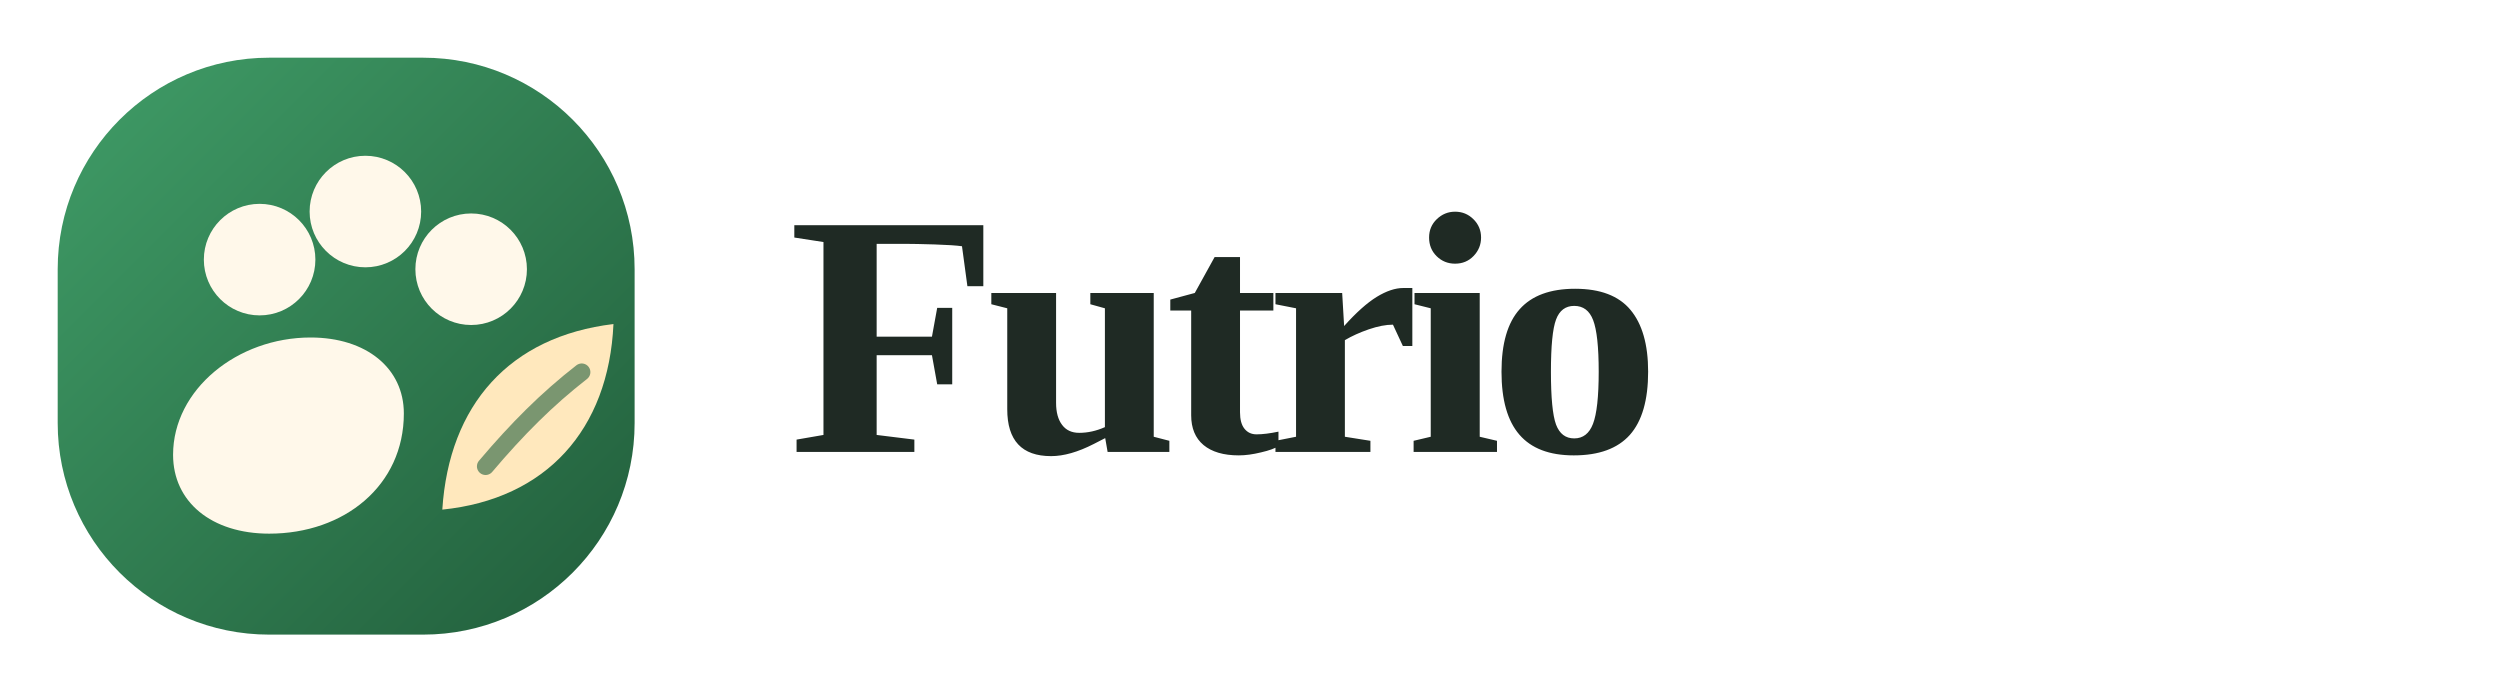
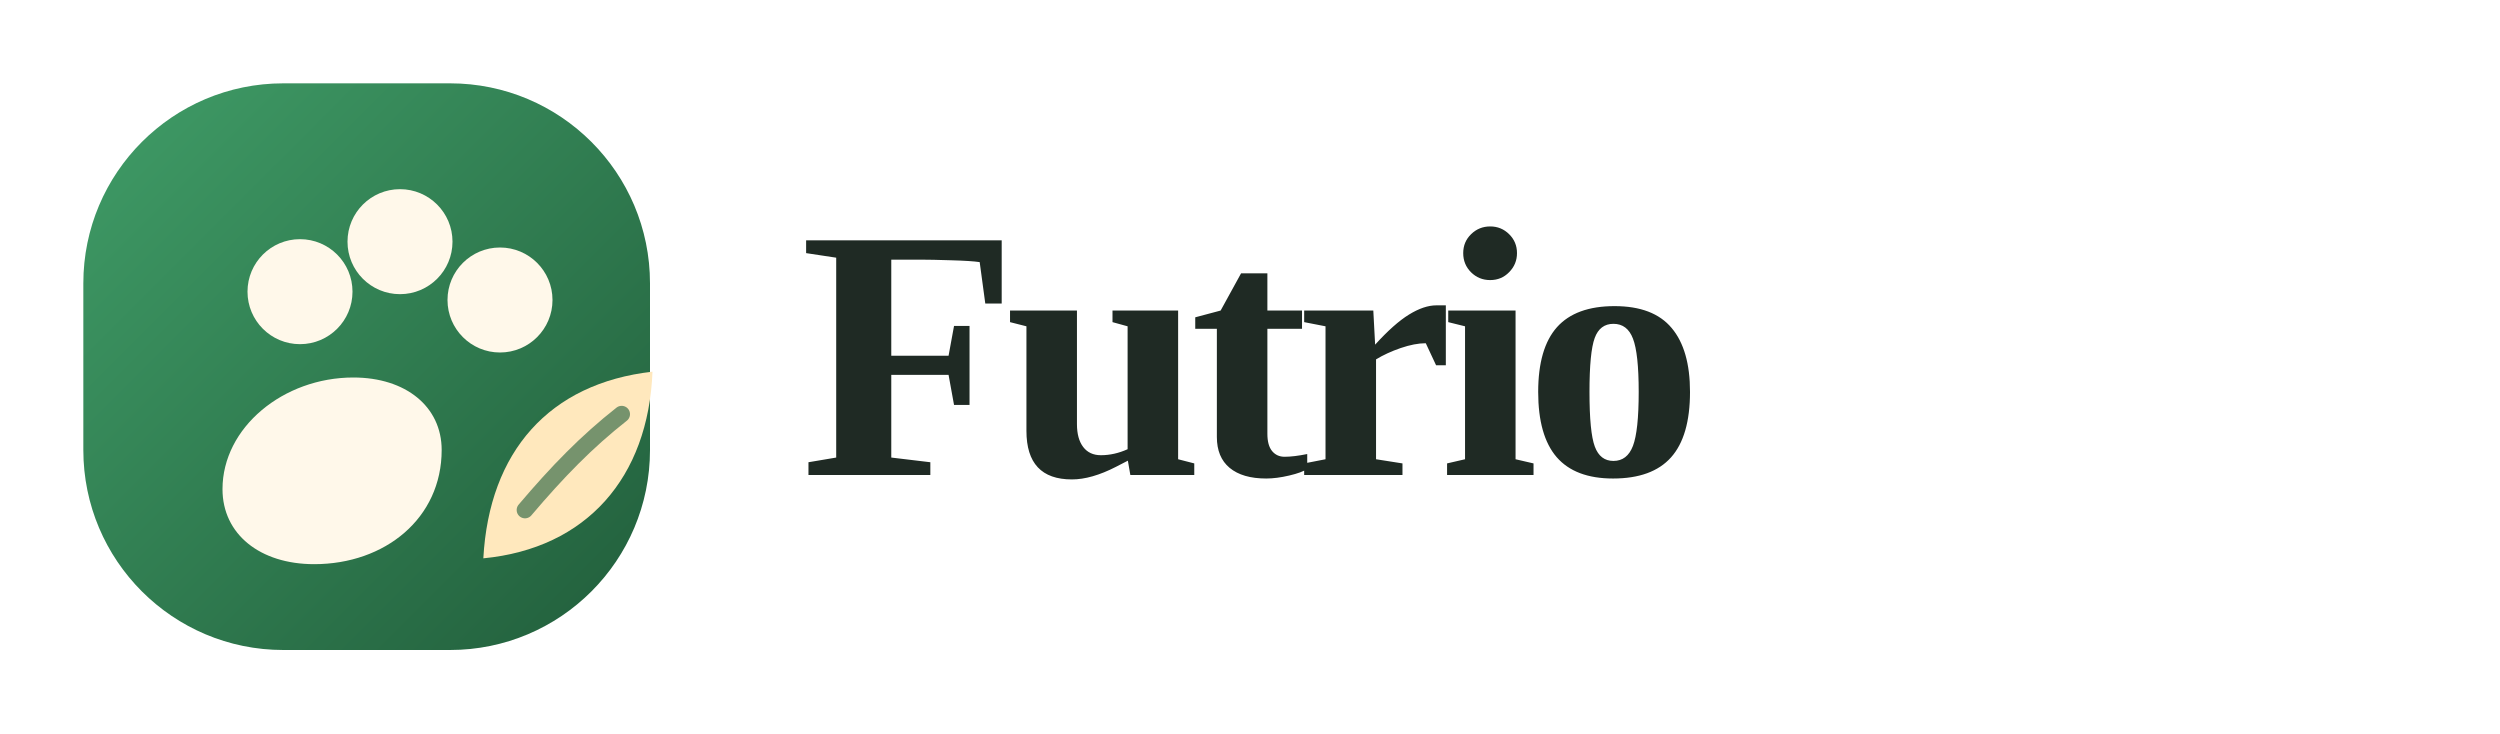
- <svg xmlns="http://www.w3.org/2000/svg" width="260" height="72" viewBox="0 0 260 72" role="img" aria-labelledby="title desc">
+ <svg xmlns="http://www.w3.org/2000/svg" width="300" height="88" viewBox="0 0 300 88" role="img" aria-labelledby="title desc" style="overflow: visible;">
  <defs>
-     <linearGradient id="mark" x1="8" y1="8" x2="64" y2="64" gradientUnits="userSpaceOnUse">
+     <linearGradient id="mark" x1="12" y1="12" x2="76" y2="76" gradientUnits="userSpaceOnUse">
      <stop stop-color="#3f9b66" />
      <stop offset="1" stop-color="#225f3c" />
    </linearGradient>
  </defs>
-   <rect x="6" y="6" width="60" height="60" rx="22" fill="url(#mark)" />
-   <circle cx="27" cy="27" r="5.8" fill="#fff8ea" />
-   <circle cx="38" cy="22" r="5.8" fill="#fff8ea" />
-   <circle cx="49" cy="28" r="5.8" fill="#fff8ea" />
-   <path d="M42 43c0 7.5-6.2 12.5-14 12.5-6 0-10-3.3-10-8.2 0-6.8 6.7-12.2 14.3-12.2 5.8 0 9.7 3.2 9.7 7.9Z" fill="#fff8ea" />
-   <path d="M46 53c10.8-1.1 17.3-8.3 17.8-19.3C53 35 46.7 42.1 46 53Z" fill="#ffe8bd" />
-   <path d="M50.5 48.5c3.3-3.9 6.4-7 10-9.8" fill="none" stroke="#225f3c" stroke-width="1.8" stroke-linecap="round" opacity=".6" />
-   <text x="82" y="47" fill="#1f2a24" font-family="Georgia, 'Times New Roman', serif" font-size="36" font-weight="700" letter-spacing="-.04em">Futrio</text>
+   <rect x="10" y="10" width="68" height="68" rx="24" fill="url(#mark)" />
+   <circle cx="36" cy="35" r="6.3" fill="#fff8ea" />
+   <circle cx="48" cy="29" r="6.3" fill="#fff8ea" />
+   <circle cx="60" cy="36" r="6.3" fill="#fff8ea" />
+   <path d="M53 54c0 8.2-6.8 13.7-15.3 13.7-6.5 0-11-3.6-11-9 0-7.4 7.3-13.4 15.7-13.4 6.3 0 10.6 3.5 10.6 8.7Z" fill="#fff8ea" />
+   <path d="M58 67c12.4-1.2 19.8-9.7 20.3-22.4C65.9 46 58.7 54.2 58 67Z" fill="#ffe8bd" />
+   <path d="M63 61.2c3.9-4.6 7.4-8.2 11.6-11.5" fill="none" stroke="#225f3c" stroke-width="2" stroke-linecap="round" opacity=".62" />
+   <text x="96" y="57" fill="#1f2a24" font-family="Georgia, 'Times New Roman', serif" font-size="43" font-weight="700" letter-spacing="-.04em">Futrio</text>
</svg>
